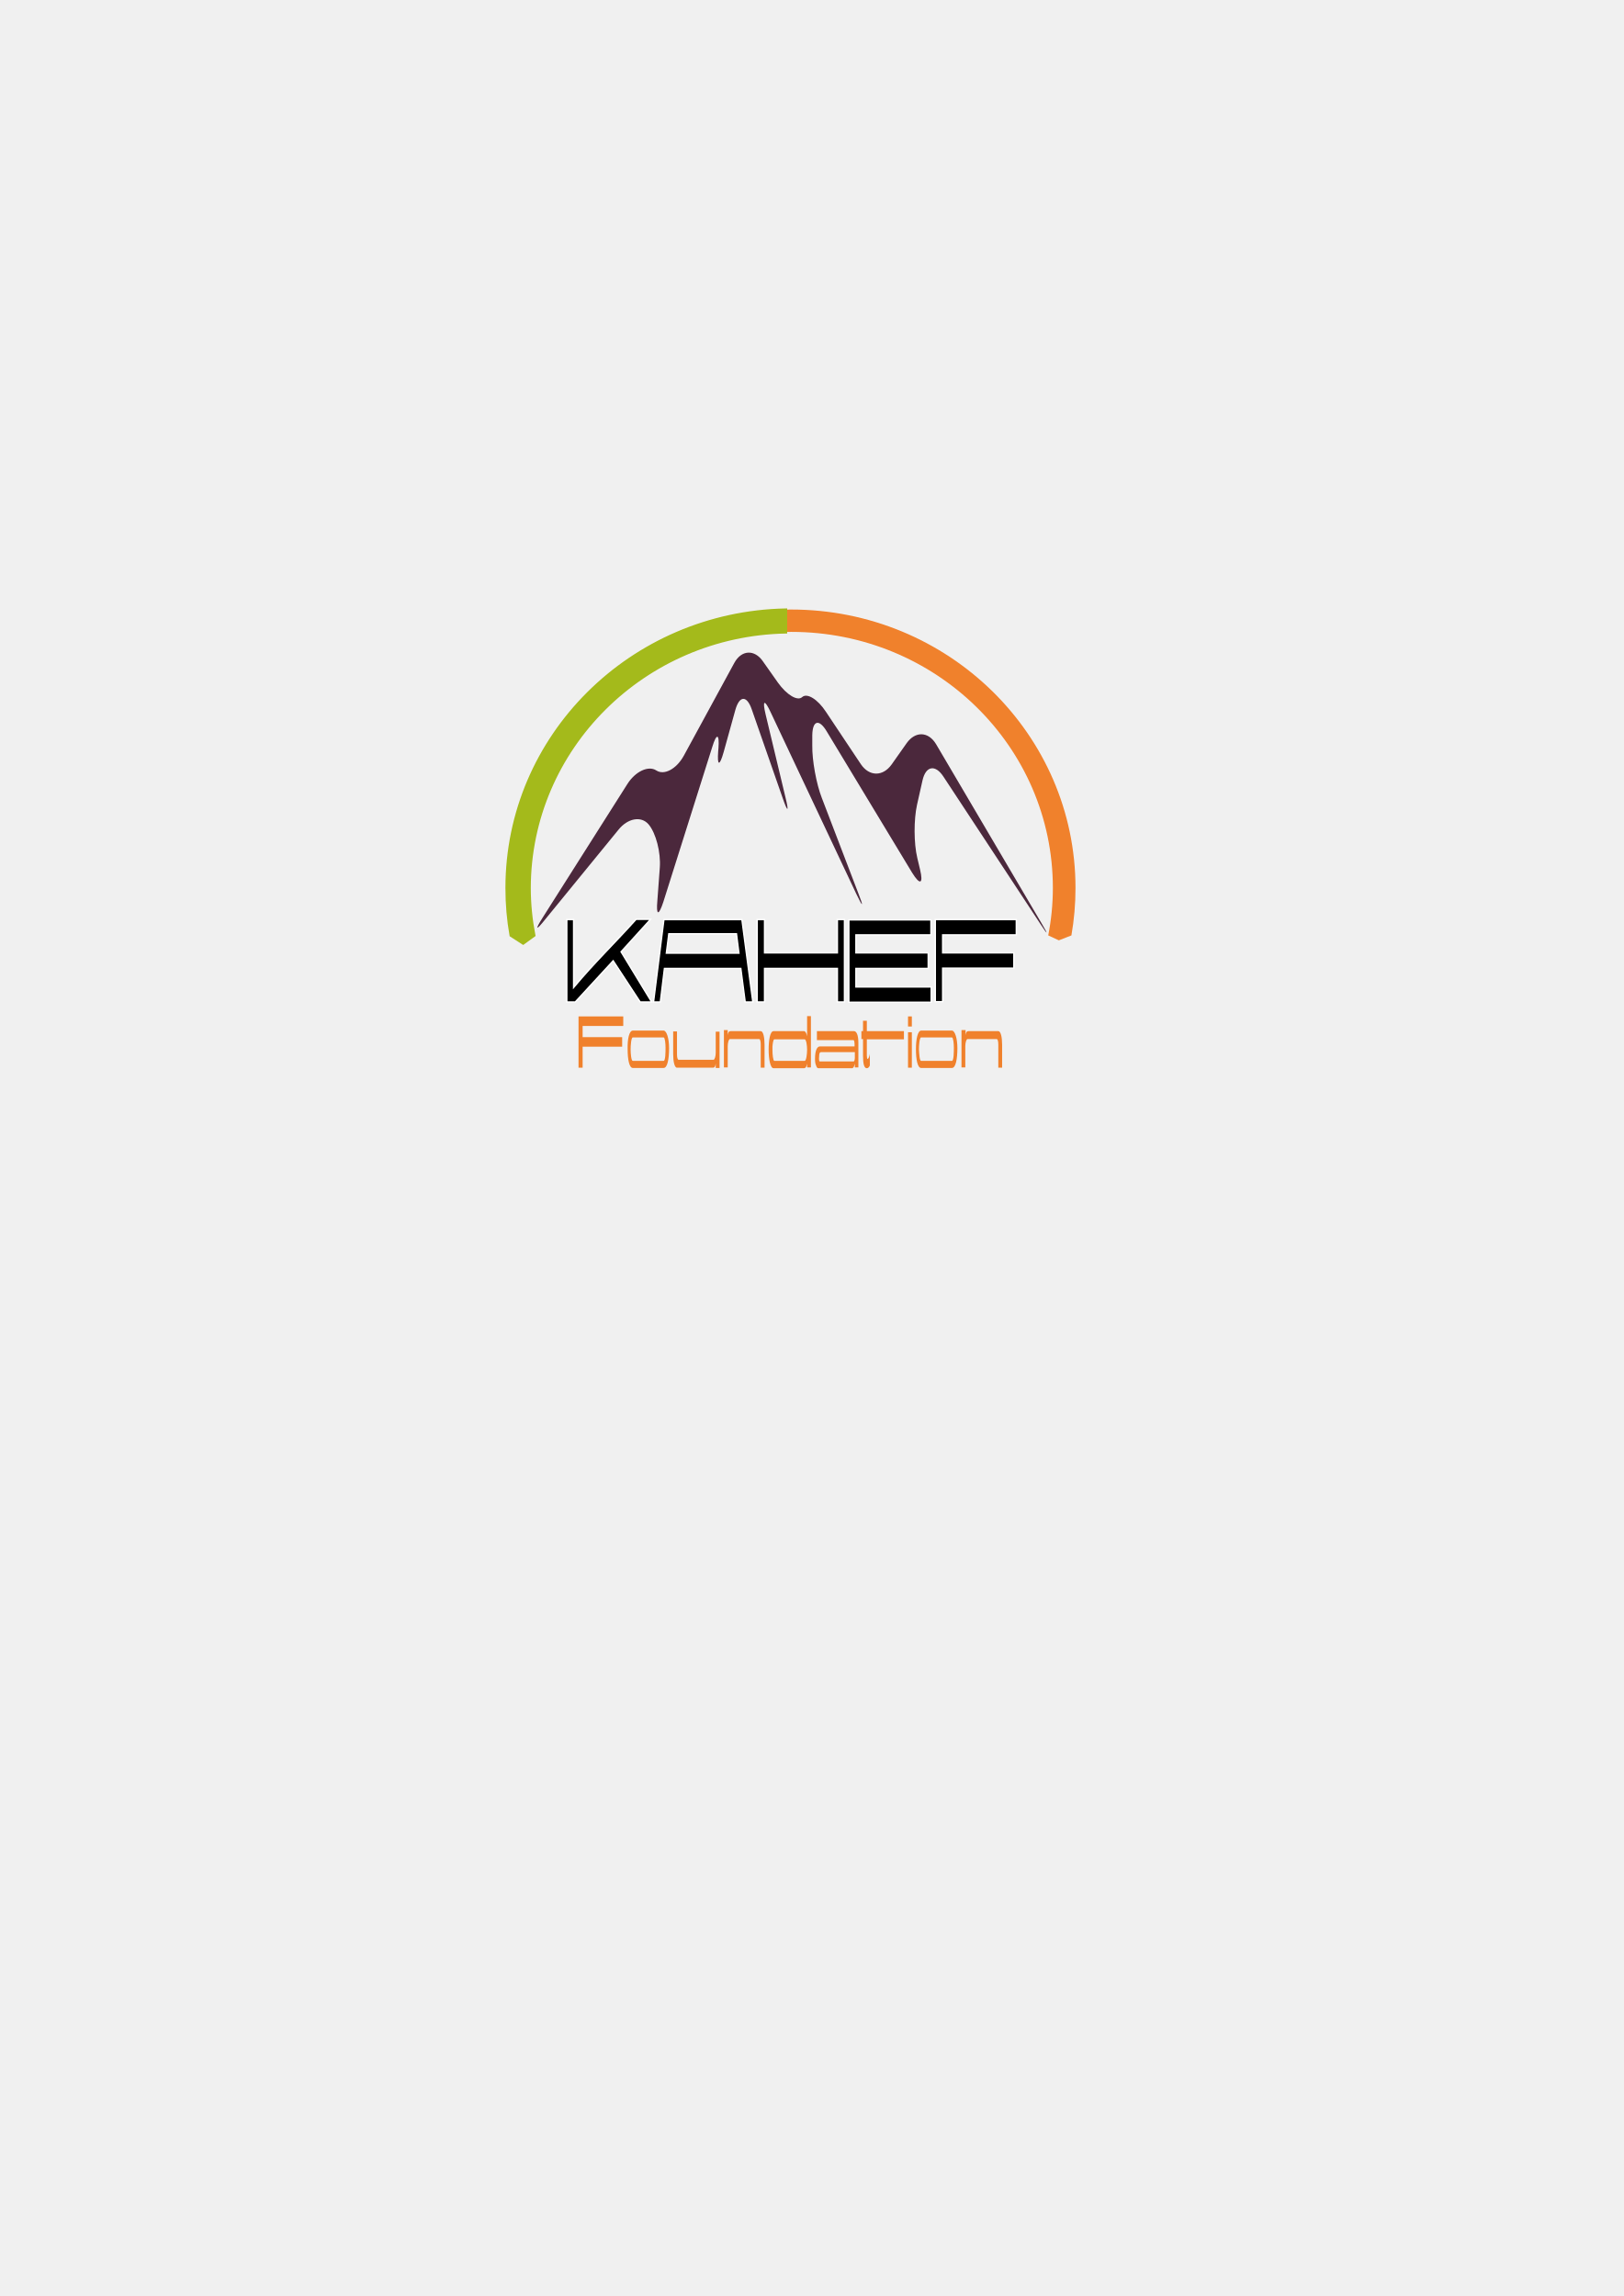
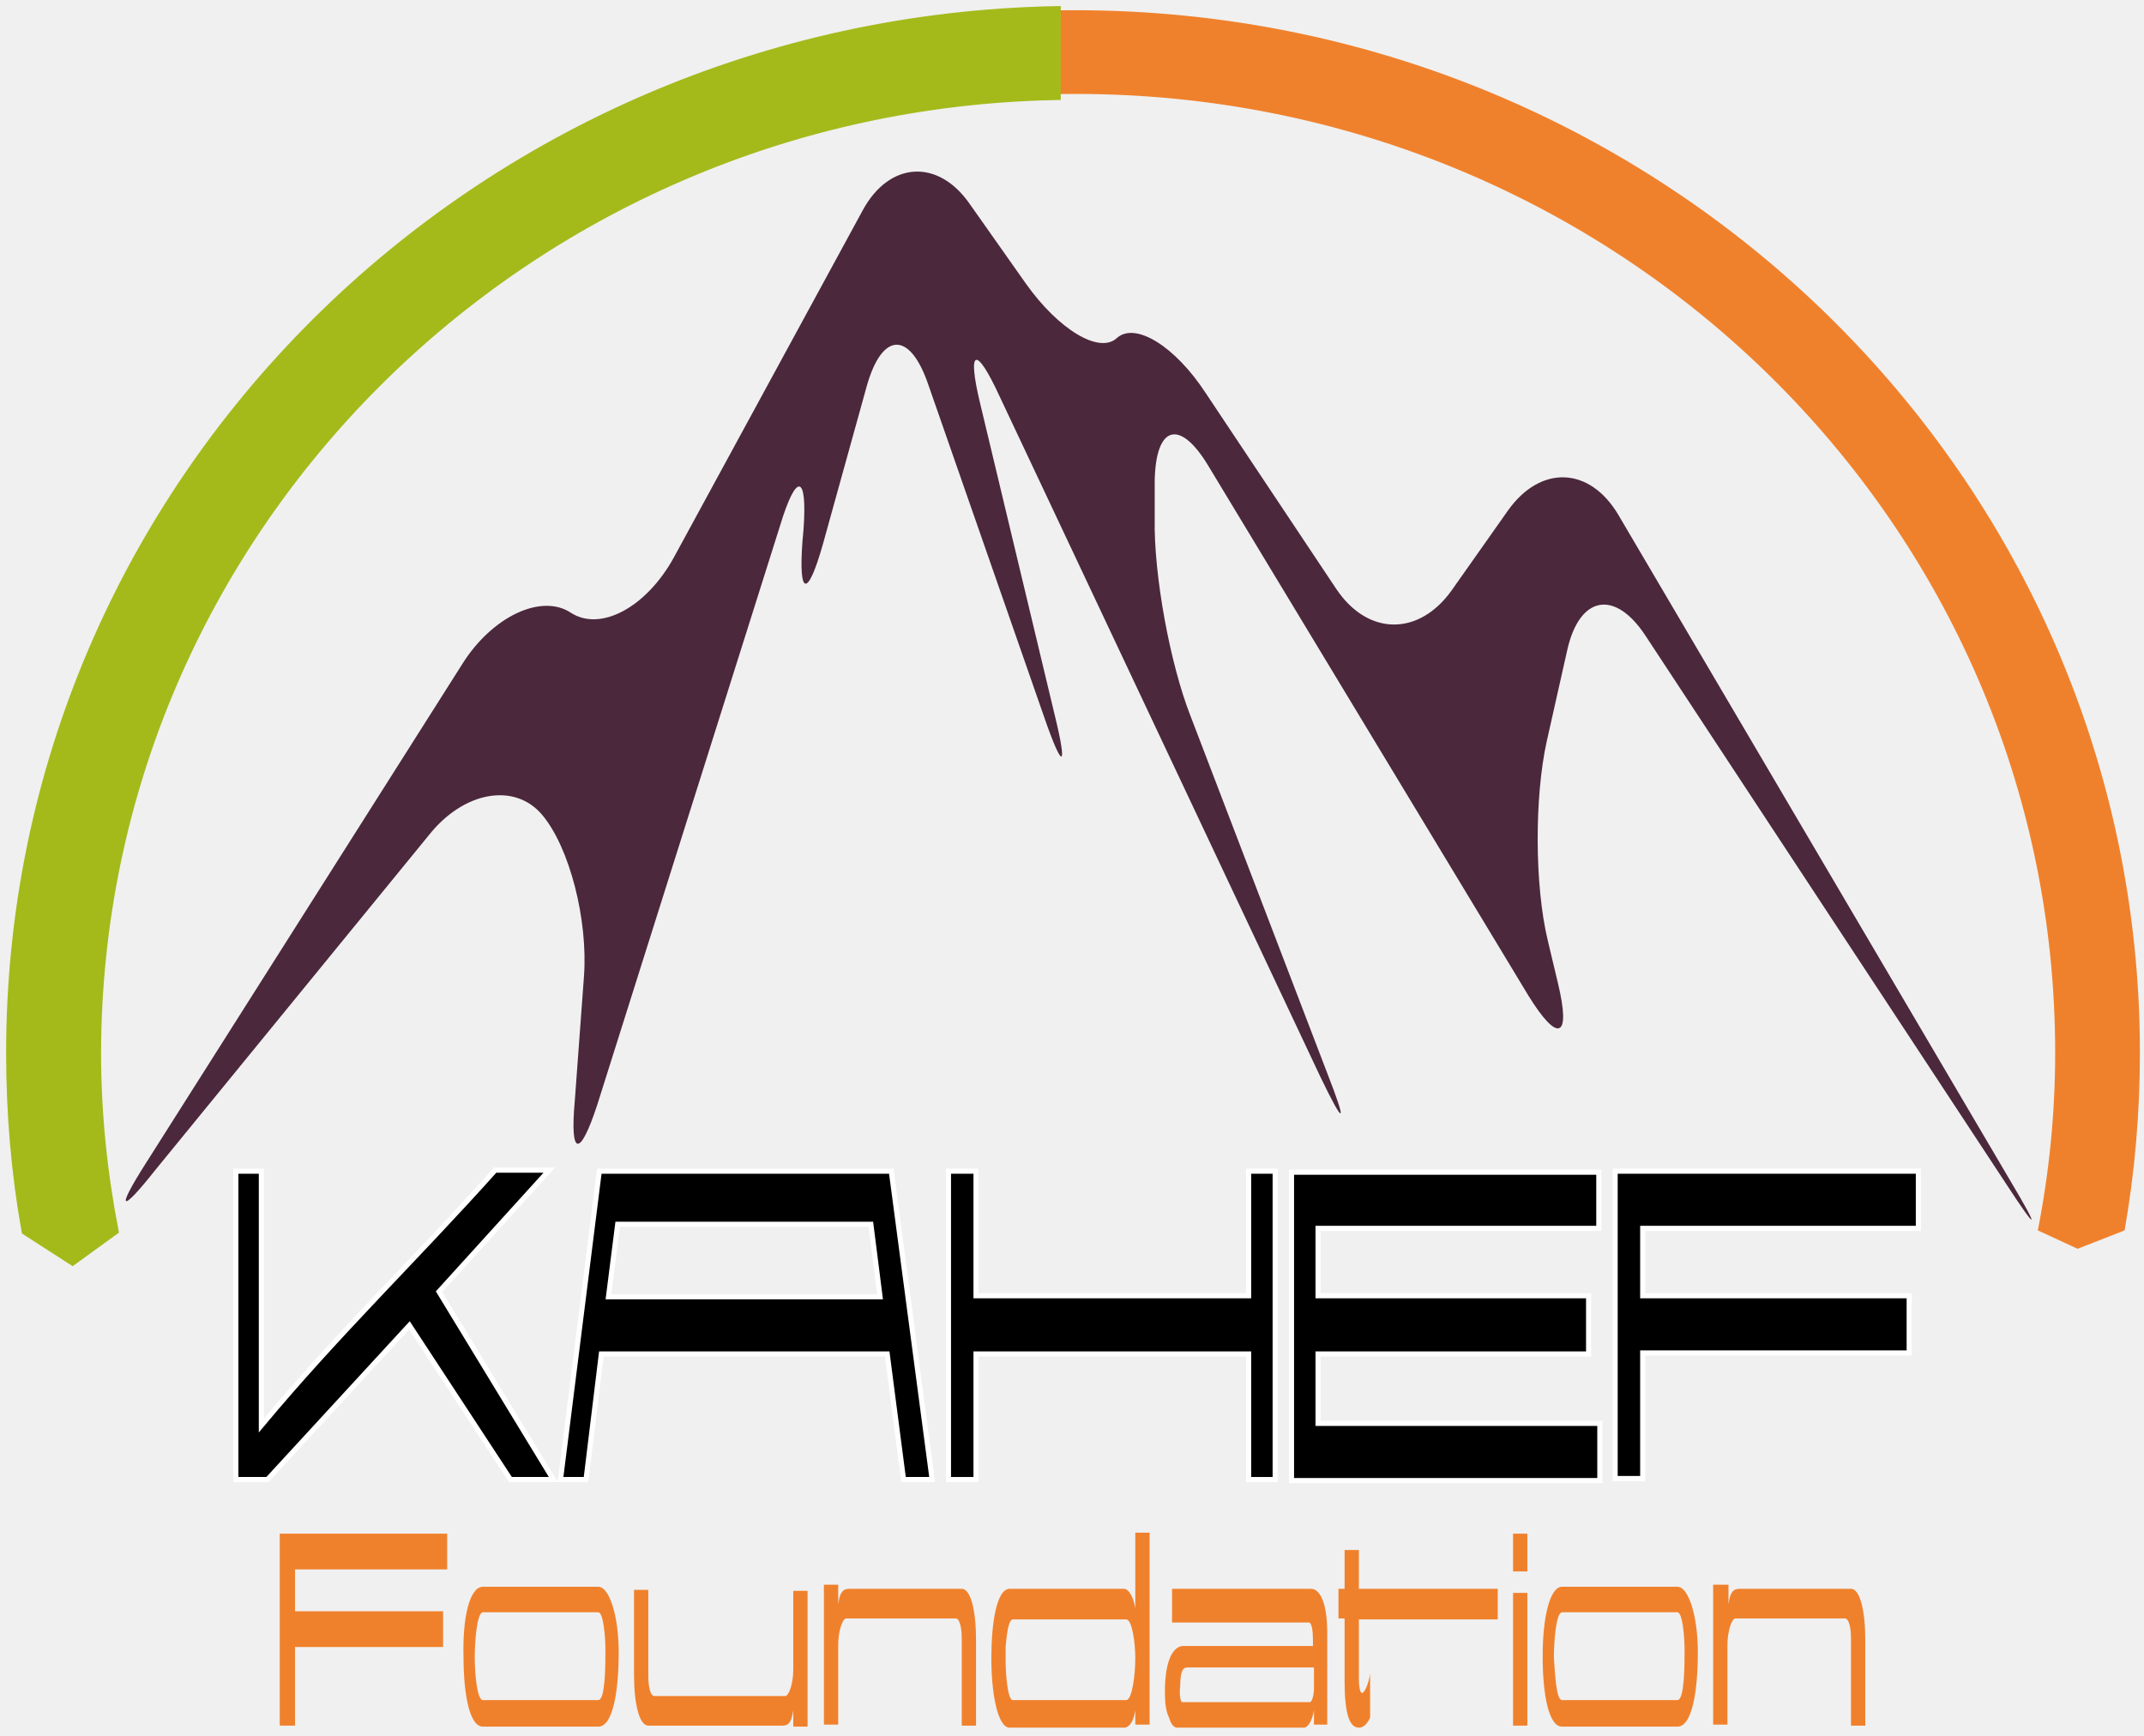
- <svg xmlns="http://www.w3.org/2000/svg" version="1.1" id="Calque_1" x="0px" y="0px" viewBox="0 0 595.3 841.9" style="enable-background:new 0 0 595.3 841.9;" xml:space="preserve">
-   <style type="text/css">
- 	.st0{stroke:#FFFFFF;stroke-width:0.5;stroke-miterlimit:10;}
- 	.st1{fill:#F0812C;}
- 	.st2{fill:#A4BA1B;stroke:#A4BA1B;stroke-miterlimit:10;}
- 	.st3{fill:#4B283C;}
- </style>
-   <g id="XMLID_1_">
-     <g id="XMLID_83_">
-       <g id="XMLID_134_">
-         <path id="XMLID_144_" class="st0" d="M210.3,337.2v24.9c7.5-9,15.3-16.5,22.9-25h5.3L227.7,349l11.2,18.4h-4.2l-9.9-15.1     l-13.9,15.1h-3.1v-30.2H210.3z" />
-         <path id="XMLID_141_" class="st0" d="M239.6,367.4l3.8-30.2h28.6l4,30.2h-2.8l-1.6-12.3h-28l-1.5,12.3H239.6z M270.9,349.5     l-0.9-7.1h-24.8l-0.9,7.1H270.9z" />
-         <path id="XMLID_139_" class="st0" d="M277.6,367.4v-30.2h2.7v12.2H307v-12.2h2.6v30.2H307v-12.3h-26.7v12.3H277.6z" />
-         <path id="XMLID_137_" class="st0" d="M341.3,337.2v5.6h-27.5v6.6h26.5v5.7h-26.5v6.8h27.6v5.6h-30.2v-30.2H341.3z" />
-         <path id="XMLID_135_" class="st0" d="M342.9,337.2h29.7v5.6h-27v6.6h26.1v5.6h-26.1v12.3h-2.7V337.2z" />
-       </g>
-     </g>
-     <g id="XMLID_57_">
-       <path id="XMLID_58_" class="st1" d="M212.1,372.7h16.4v3.5h-14.9v4.1h14.5v3.5h-14.5v7.7h-1.5V372.7z" />
-       <path id="XMLID_60_" class="st1" d="M232,377.9h11.3c1.1,0,2,2.9,2,6.4c0,4-0.6,7.3-2,7.3H232c-1.3,0-1.9-3.1-1.9-6.9    C230,380.9,230.7,377.9,232,377.9z M232,389h11.3c0.7,0,0.7-3.5,0.7-4.9c0-1.3-0.2-3.7-0.7-3.7H232c-0.6,0-0.8,3-0.8,4.4    C231.2,386.2,231.4,389,232,389z" />
-       <path id="XMLID_63_" class="st1" d="M246.8,378.2h1.4v8.4c0,1.1,0.2,2,0.6,2h12.8c0.4,0,0.8-1.3,0.8-2.6v-7.7h1.4v13.3h-1.4V390    c-0.2,1.4-0.6,1.5-1.1,1.5h-13.1c-0.9,0-1.4-2.2-1.4-5V378.2z" />
-       <path id="XMLID_65_" class="st1" d="M266.8,377.8v1.8c0.2-1.5,0.7-1.5,1.2-1.5h10.9c0.9,0,1.4,2.2,1.4,5v8.4h-1.4V383    c0-1.1-0.2-2-0.6-2h-10.7c-0.4,0-0.8,1.3-0.8,2.6v7.8h-1.4v-13.7H266.8z" />
-       <path id="XMLID_67_" class="st1" d="M283.6,378.1h11.2c0.4,0,0.9,0.7,1.1,1.9v-7.4h1.4v18.8h-1.4V390c-0.2,1.3-0.7,1.7-1.1,1.7    h-11.2c-1.2,0-1.8-3.4-1.8-6.8C281.8,381.5,282.3,378.1,283.6,378.1z M283.2,385.1c0,1.4,0.2,3.9,0.7,3.9H295    c0.6,0,0.9-2.5,0.9-4.1c0-1.5-0.3-3.8-0.9-3.8h-11.1c-0.4,0-0.6,1.4-0.7,2.7C283.2,384.3,283.2,384.7,283.2,385.1z" />
-       <path id="XMLID_70_" class="st1" d="M298.8,388.2c0-3.3,0.9-4.5,1.8-4.5h12.7v-0.6c0-0.8-0.1-1.7-0.4-1.7h-13.4v-3.3h13.6    c0.9,0,1.6,1.4,1.6,4.3v9h-1.3V390c-0.2,1.1-0.6,1.7-1,1.7h-12.4c-0.3,0-0.6-0.3-0.8-1C298.9,390.1,298.8,389.3,298.8,388.2z     M300.5,389.2H313c0.2,0,0.4-0.7,0.4-1.3v-2.1h-12.4c-0.4,0-0.7,0.3-0.7,1.8C300.2,388.3,300.3,389.2,300.5,389.2z" />
-       <path id="XMLID_73_" class="st1" d="M315.8,378.1h0.6v-3.8h1.4v3.8h13.6v3h-13.6v5.9c0,0.6,0.1,1.3,0.3,1.3c0.3,0,0.7-1.1,0.8-1.9    v4.3c-0.3,0.7-0.7,1-1.1,1c-1,0-1.4-1.6-1.4-4.6v-6.1h-0.6V378.1z" />
-       <path id="XMLID_75_" class="st1" d="M332.9,391.5v-13h1.4v13H332.9z M332.9,372.7h1.4v3.7h-1.4V372.7z" />
-       <path id="XMLID_78_" class="st1" d="M337.7,377.9h11.3c1.1,0,2,2.9,2,6.4c0,4-0.6,7.3-2,7.3h-11.3c-1.3,0-1.9-3.1-1.9-6.9    C335.8,380.9,336.5,377.9,337.7,377.9z M337.7,389h11.3c0.7,0,0.7-3.5,0.7-4.9c0-1.3-0.2-3.7-0.7-3.7h-11.3c-0.6,0-0.8,3-0.8,4.4    C337,386.2,337.1,389,337.7,389z" />
-       <path id="XMLID_81_" class="st1" d="M354,377.8v1.8c0.2-1.5,0.7-1.5,1.2-1.5H366c0.9,0,1.4,2.2,1.4,5v8.4h-1.4V383    c0-1.1-0.2-2-0.6-2h-10.7c-0.4,0-0.8,1.3-0.8,2.6v7.8h-1.4v-13.7H354z" />
-     </g>
-     <g id="XMLID_37_">
-       <path id="XMLID_48_" class="st1" d="M195.9,343c-1.1-5.7-1.7-11.5-1.7-17.4c0-51.9,42.9-93.9,95.9-93.9c53,0,95.9,42,95.9,93.9    c0,6-0.6,11.8-1.7,17.4l3.9,1.8l4.6-1.8c1-5.7,1.5-11.5,1.5-17.4c0-56.4-46.7-102.1-104.3-102.1c-57.6,0-104.3,45.7-104.3,102.1    c0,6,0.5,11.8,1.5,17.4l4.5,2.9L195.9,343z" />
-       <path id="XMLID_47_" class="st2" d="M288.1,231.8v-8.2c-56.7,1.1-102.3,46.3-102.3,102c0,6,0.5,11.8,1.5,17.4l4.5,2.9l4-2.9    c-1.1-5.7-1.7-11.5-1.7-17.4C194.2,274.4,236.1,232.8,288.1,231.8z" />
-     </g>
-     <g id="XMLID_8_">
-       <g id="XMLID_9_">
-         <path id="XMLID_16_" class="st3" d="M199.9,337.1c-3.4,4.3-3.9,4-0.9-0.7l31-48.9c2.9-4.6,7.7-6.9,10.6-5     c2.9,1.9,7.4-0.5,10.1-5.4l18.5-34c2.6-4.8,7.4-5.1,10.5-0.6l5.5,7.8c3.2,4.5,7.2,6.9,8.9,5.3c1.8-1.6,5.7,0.8,8.7,5.4l12.8,19.2     c3.1,4.6,8.1,4.6,11.3,0.1l5.5-7.8c3.2-4.5,8-4.3,10.8,0.4l38.5,65.4c2.8,4.7,2.6,4.9-0.4,0.3l-35.4-53.8c-3-4.6-6.5-4-7.7,1.4     l-2,8.9c-1.2,5.4-1.2,14.1,0.1,19.5l1,4.2c1.3,5.4,0,5.9-2.9,1.2l-31.3-51.8c-2.8-4.7-5.2-4.1-5.3,1.4l0,3.7     c-0.1,5.5,1.5,14.2,3.5,19.3l13.4,35c2,5.1,1.7,5.3-0.7,0.3l-31.4-66.6c-2.3-5-3.2-4.7-1.9,0.7l7.3,30.5c1.3,5.3,0.8,5.5-1,0.3     l-11.4-32.7c-1.8-5.2-4.5-5.1-6,0.2l-4.3,15.5c-1.5,5.3-2.4,5.1-2-0.3l0.1-1.1c0.4-5.5-0.7-5.7-2.3-0.4l-17.9,56.7     c-1.7,5.2-2.7,5.1-2.2-0.4l0.9-12.2c0.4-5.5-1.4-12.6-4.1-15.8c-2.7-3.2-7.7-2.3-11.1,2L199.9,337.1z" />
-       </g>
-     </g>
-   </g>
+ <svg xmlns="http://www.w3.org/2000/svg" width="210" height="170" viewBox="0 0 210 170" fill="none">
+   <path d="M25.6 114.7V139.6C33.1 130.6 40.9 123.1 48.5 114.6H53.8L43 126.5L54.2 144.9H50L40.1 129.8L26.2 144.9H23.1V114.7H25.6Z" fill="black" stroke="white" stroke-width="0.5" stroke-miterlimit="10" />
+   <path d="M54.9 144.9L58.7 114.7H87.3L91.3 144.9H88.5L86.9 132.6H58.9L57.4 144.9H54.9ZM86.2 127L85.3 119.9H60.5L59.6 127H86.2Z" fill="black" stroke="white" stroke-width="0.5" stroke-miterlimit="10" />
+   <path d="M92.9 144.9V114.7H95.6V126.9H122.3V114.7H124.9V144.9H122.3V132.6H95.6V144.9H92.9Z" fill="black" stroke="white" stroke-width="0.5" stroke-miterlimit="10" />
+   <path d="M156.6 114.7V120.3H129.1V126.9H155.6V132.6H129.1V139.4H156.7V145H126.5V114.8H156.6V114.7Z" fill="black" stroke="white" stroke-width="0.5" stroke-miterlimit="10" />
+   <path d="M158.2 114.7H187.9V120.3H160.9V126.9H187V132.5H160.9V144.8H158.2V114.7Z" fill="black" stroke="white" stroke-width="0.5" stroke-miterlimit="10" />
+   <path d="M27.4 150.2H43.8V153.7H28.9V157.8H43.4V161.3H28.9V169H27.4V150.2Z" fill="#F0812C" />
+   <path d="M47.3 155.4H58.6C59.7 155.4 60.6 158.3 60.6 161.8C60.6 165.8 60 169.1 58.6 169.1H47.3C46 169.1 45.4 166 45.4 162.2C45.3 158.4 46 155.4 47.3 155.4ZM47.3 166.5H58.6C59.3 166.5 59.3 163 59.3 161.6C59.3 160.3 59.1 157.9 58.6 157.9H47.3C46.7 157.9 46.5 160.9 46.5 162.3C46.5 163.7 46.7 166.5 47.3 166.5Z" fill="#F0812C" />
+   <path d="M62.1 155.7H63.5V164.1C63.5 165.2 63.7 166.1 64.1 166.1H76.9C77.3 166.1 77.7 164.8 77.7 163.5V155.8H79.1V169.1H77.7V167.5C77.5 168.9 77.1 169 76.6 169H63.5C62.6 169 62.1 166.8 62.1 164V155.7Z" fill="#F0812C" />
+   <path d="M82.1 155.3V157.1C82.3 155.6 82.8 155.6 83.3 155.6H94.2C95.1 155.6 95.6 157.8 95.6 160.6V169H94.2V160.5C94.2 159.4 94 158.5 93.6 158.5H82.9C82.5 158.5 82.1 159.8 82.1 161.1V168.9H80.7V155.2H82.1V155.3Z" fill="#F0812C" />
+   <path d="M98.9 155.6H110.1C110.5 155.6 111 156.3 111.2 157.5V150.1H112.6V168.9H111.2V167.5C111 168.8 110.5 169.2 110.1 169.2H98.9C97.7 169.2 97.1 165.8 97.1 162.4C97.1 159 97.6 155.6 98.9 155.6ZM98.5 162.6C98.5 164 98.7 166.5 99.2 166.5H110.3C110.9 166.5 111.2 164 111.2 162.4C111.2 160.9 110.9 158.6 110.3 158.6H99.2C98.8 158.6 98.6 160 98.5 161.3C98.5 161.8 98.5 162.2 98.5 162.6Z" fill="#F0812C" />
+   <path d="M114.1 165.7C114.1 162.4 115 161.2 115.9 161.2H128.6V160.6C128.6 159.8 128.5 158.9 128.2 158.9H114.8V155.6H128.4C129.3 155.6 130 157 130 159.9V168.9H128.7V167.5C128.5 168.6 128.1 169.2 127.7 169.2H115.3C115 169.2 114.7 168.9 114.5 168.2C114.2 167.6 114.1 166.8 114.1 165.7ZM115.8 166.7H128.3C128.5 166.7 128.7 166 128.7 165.4V163.3H116.3C115.9 163.3 115.6 163.6 115.6 165.1C115.5 165.8 115.6 166.7 115.8 166.7Z" fill="#F0812C" />
+   <path d="M131.1 155.6H131.7V151.8H133.1V155.6H146.7V158.6H133.1V164.5C133.1 165.1 133.2 165.8 133.4 165.8C133.7 165.8 134.1 164.7 134.2 163.9V168.2C133.9 168.9 133.5 169.2 133.1 169.2C132.1 169.2 131.7 167.6 131.7 164.6V158.5H131.1V155.6Z" fill="#F0812C" />
+   <path d="M148.2 169V156H149.6V169H148.2ZM148.2 150.2H149.6V153.9H148.2V150.2Z" fill="#F0812C" />
+   <path d="M153 155.4H164.3C165.4 155.4 166.3 158.3 166.3 161.8C166.3 165.8 165.7 169.1 164.3 169.1H153C151.7 169.1 151.1 166 151.1 162.2C151.1 158.4 151.8 155.4 153 155.4ZM153 166.5H164.3C165 166.5 165 163 165 161.6C165 160.3 164.8 157.9 164.3 157.9H153C152.4 157.9 152.2 160.9 152.2 162.3C152.3 163.7 152.4 166.5 153 166.5Z" fill="#F0812C" />
+   <path d="M169.3 155.3V157.1C169.5 155.6 170 155.6 170.5 155.6H181.3C182.2 155.6 182.7 157.8 182.7 160.6V169H181.3V160.5C181.3 159.4 181.1 158.5 180.7 158.5H170C169.6 158.5 169.2 159.8 169.2 161.1V168.9H167.8V155.2H169.3V155.3Z" fill="#F0812C" />
+   <path d="M11.2 120.5C10.1 114.8 9.5 109 9.5 103.1C9.5 51.2 52.4 9.2 105.4 9.2C158.4 9.2 201.3 51.2 201.3 103.1C201.3 109.1 200.7 114.9 199.6 120.5L203.5 122.3L208.1 120.5C209.1 114.8 209.6 109 209.6 103.1C209.6 46.7 162.9 1 105.3 1C47.7 1 1 46.7 1 103.1C1 109.1 1.5 114.9 2.5 120.5L7 123.4L11.2 120.5Z" fill="#F0812C" />
+   <path d="M103.4 9.3V1.1C46.7 2.2 1.1 47.4 1.1 103.1C1.1 109.1 1.6 114.9 2.6 120.5L7.1 123.4L11.1 120.5C10 114.8 9.4 109 9.4 103.1C9.5 51.9 51.4 10.3 103.4 9.3Z" fill="#A4BA1B" stroke="#A4BA1B" stroke-miterlimit="10" />
+   <path d="M15.2 114.6C11.8 118.9 11.3 118.6 14.3 113.9L45.3 65C48.2 60.4 53 58.1 55.9 60C58.8 61.9 63.3 59.5 66 54.6L84.5 20.6C87.1 15.8 91.9 15.5 95 20L100.5 27.8C103.7 32.3 107.7 34.7 109.4 33.1C111.2 31.5 115.1 33.9 118.1 38.5L130.9 57.7C134 62.3 139 62.3 142.2 57.8L147.7 50C150.9 45.5 155.7 45.7 158.5 50.4L197 115.8C199.8 120.5 199.6 120.7 196.6 116.1L161.2 62.3C158.2 57.7 154.7 58.3 153.5 63.7L151.5 72.6C150.3 78 150.3 86.7 151.6 92.1L152.6 96.3C153.9 101.7 152.6 102.2 149.7 97.5L118.4 45.7C115.6 41 113.2 41.6 113.1 47.1V50.8C113 56.3 114.6 65 116.6 70.1L130 105.1C132 110.2 131.7 110.4 129.3 105.4L97.9 38.8C95.6 33.8 94.7 34.1 96 39.5L103.3 70C104.6 75.3 104.1 75.5 102.3 70.3L90.9 37.6C89.1 32.4 86.4 32.5 84.9 37.8L80.6 53.3C79.1 58.6 78.2 58.4 78.6 53L78.7 51.9C79.1 46.4 78 46.2 76.4 51.5L58.5 108.2C56.8 113.4 55.8 113.3 56.3 107.8L57.2 95.6C57.6 90.1 55.8 83 53.1 79.8C50.4 76.6 45.4 77.5 42 81.8L15.2 114.6Z" fill="#4B283C" />
</svg>
